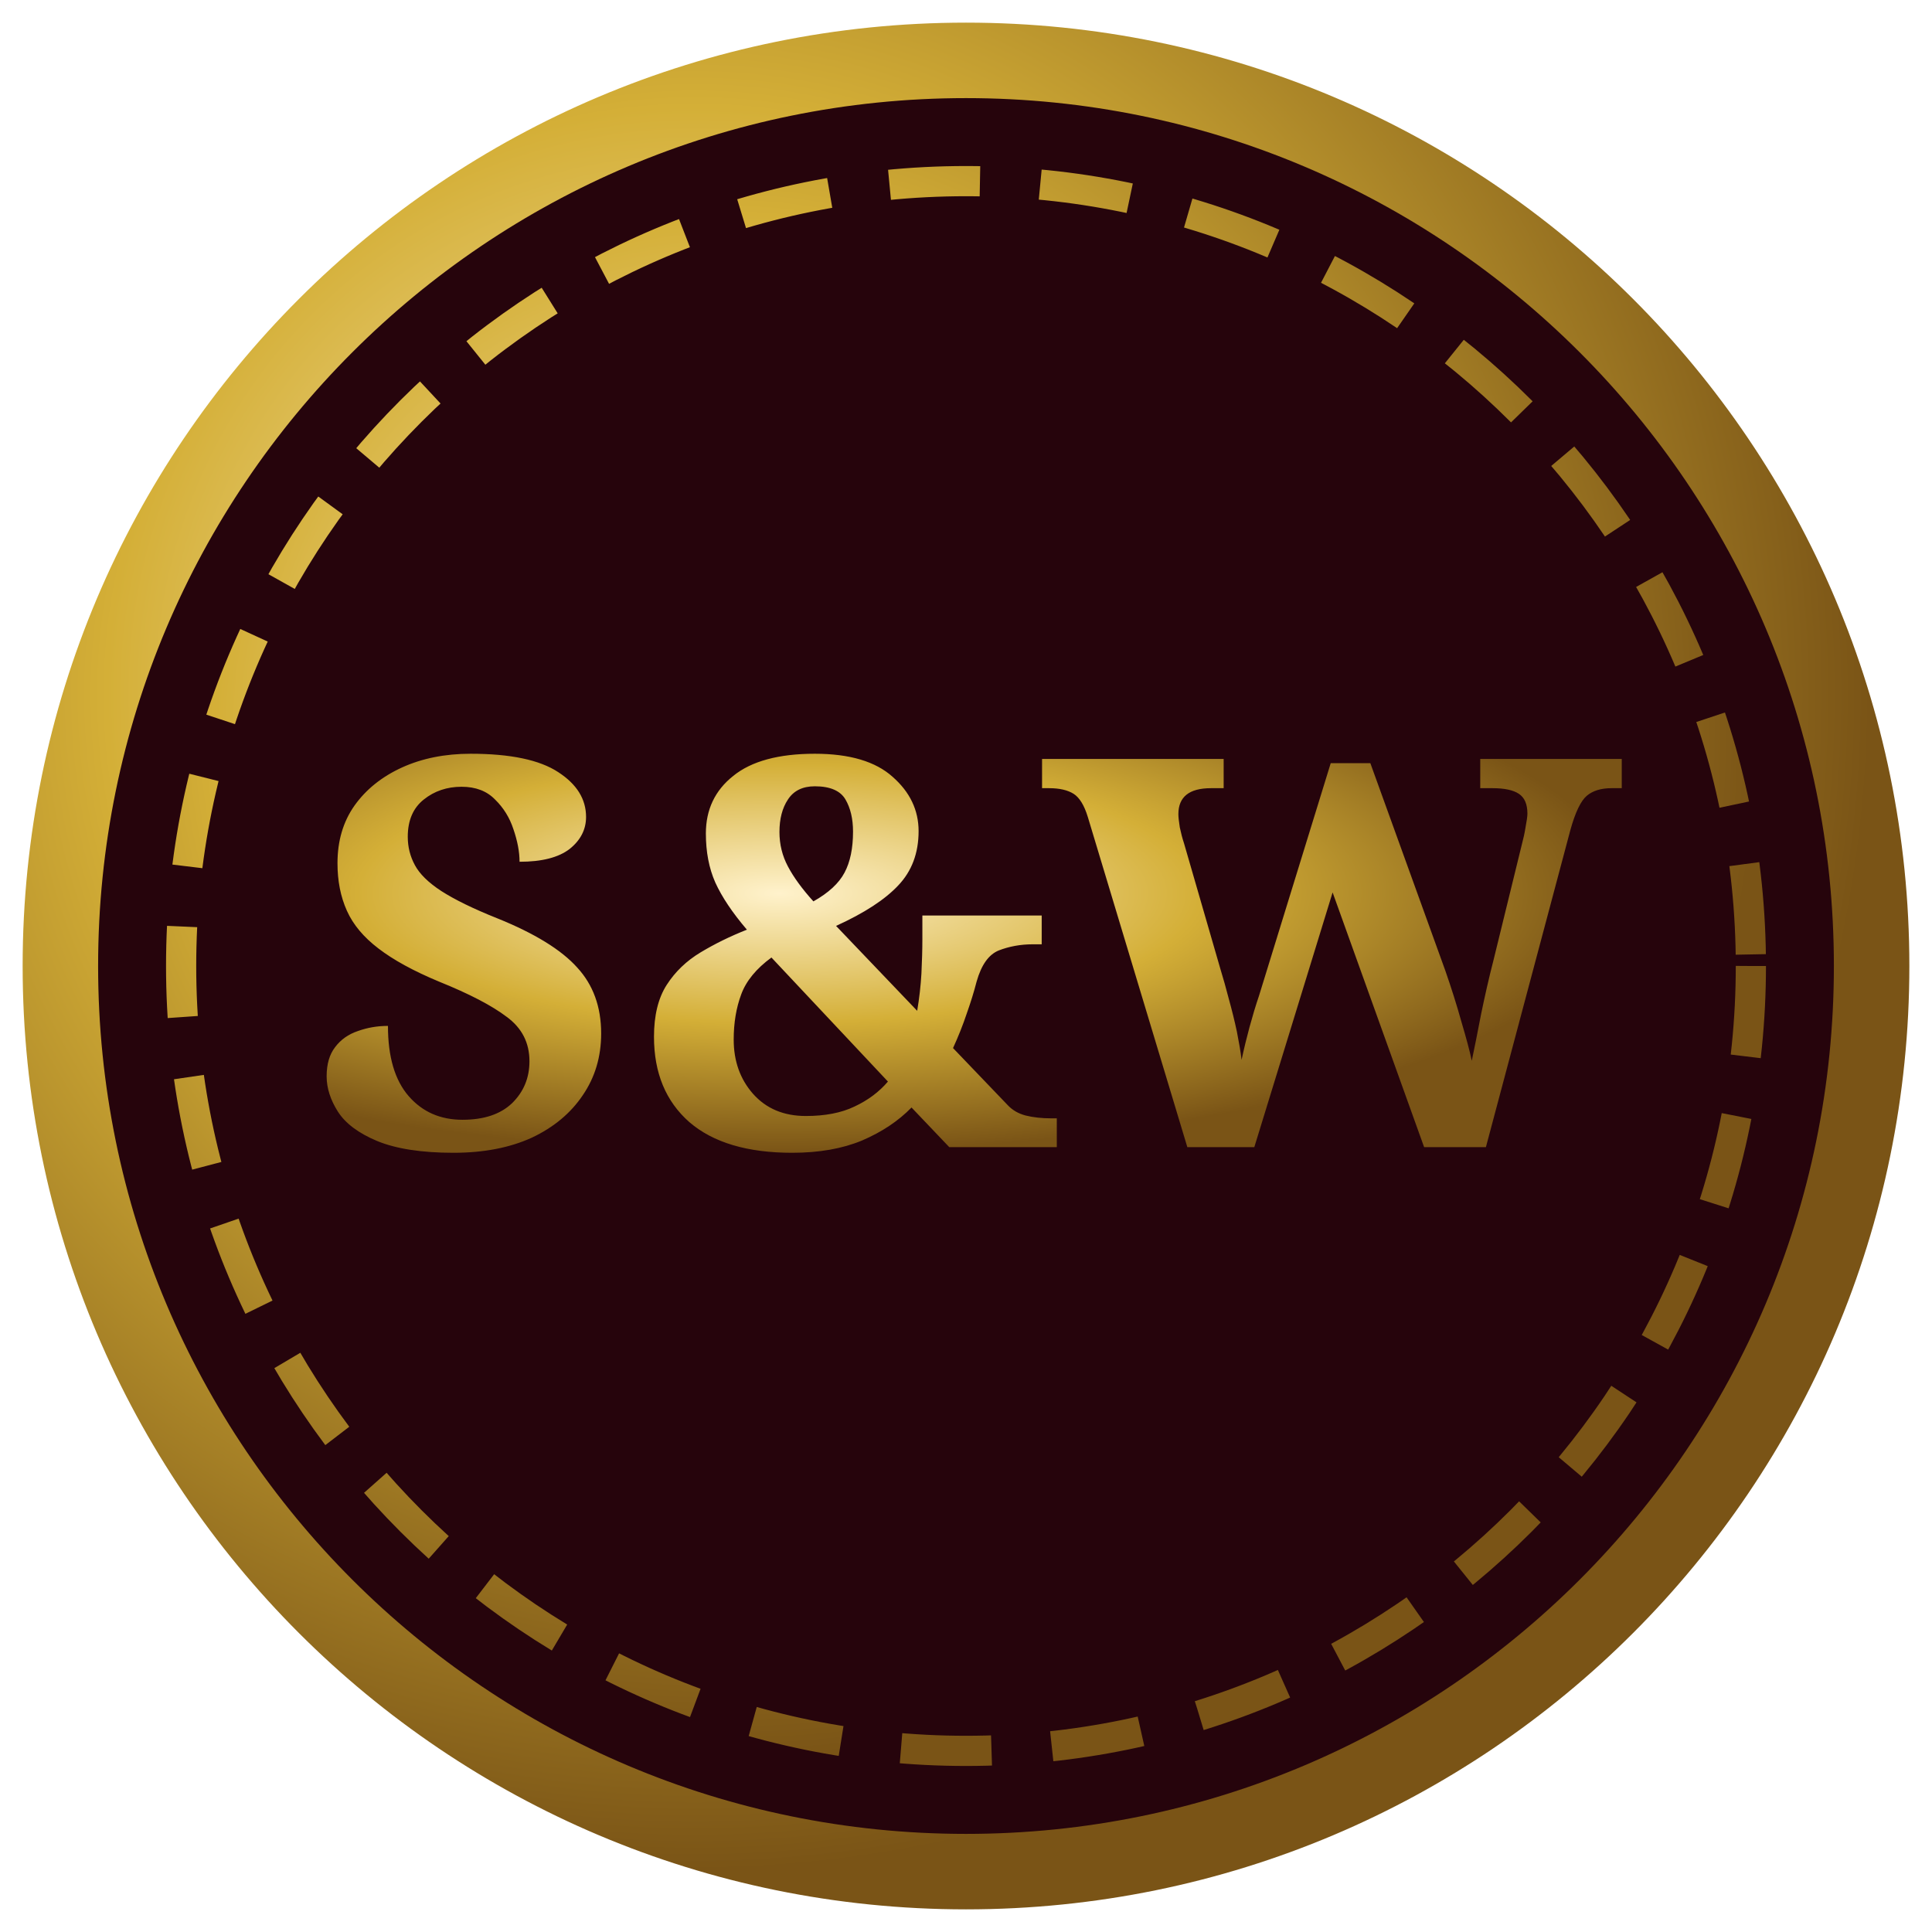
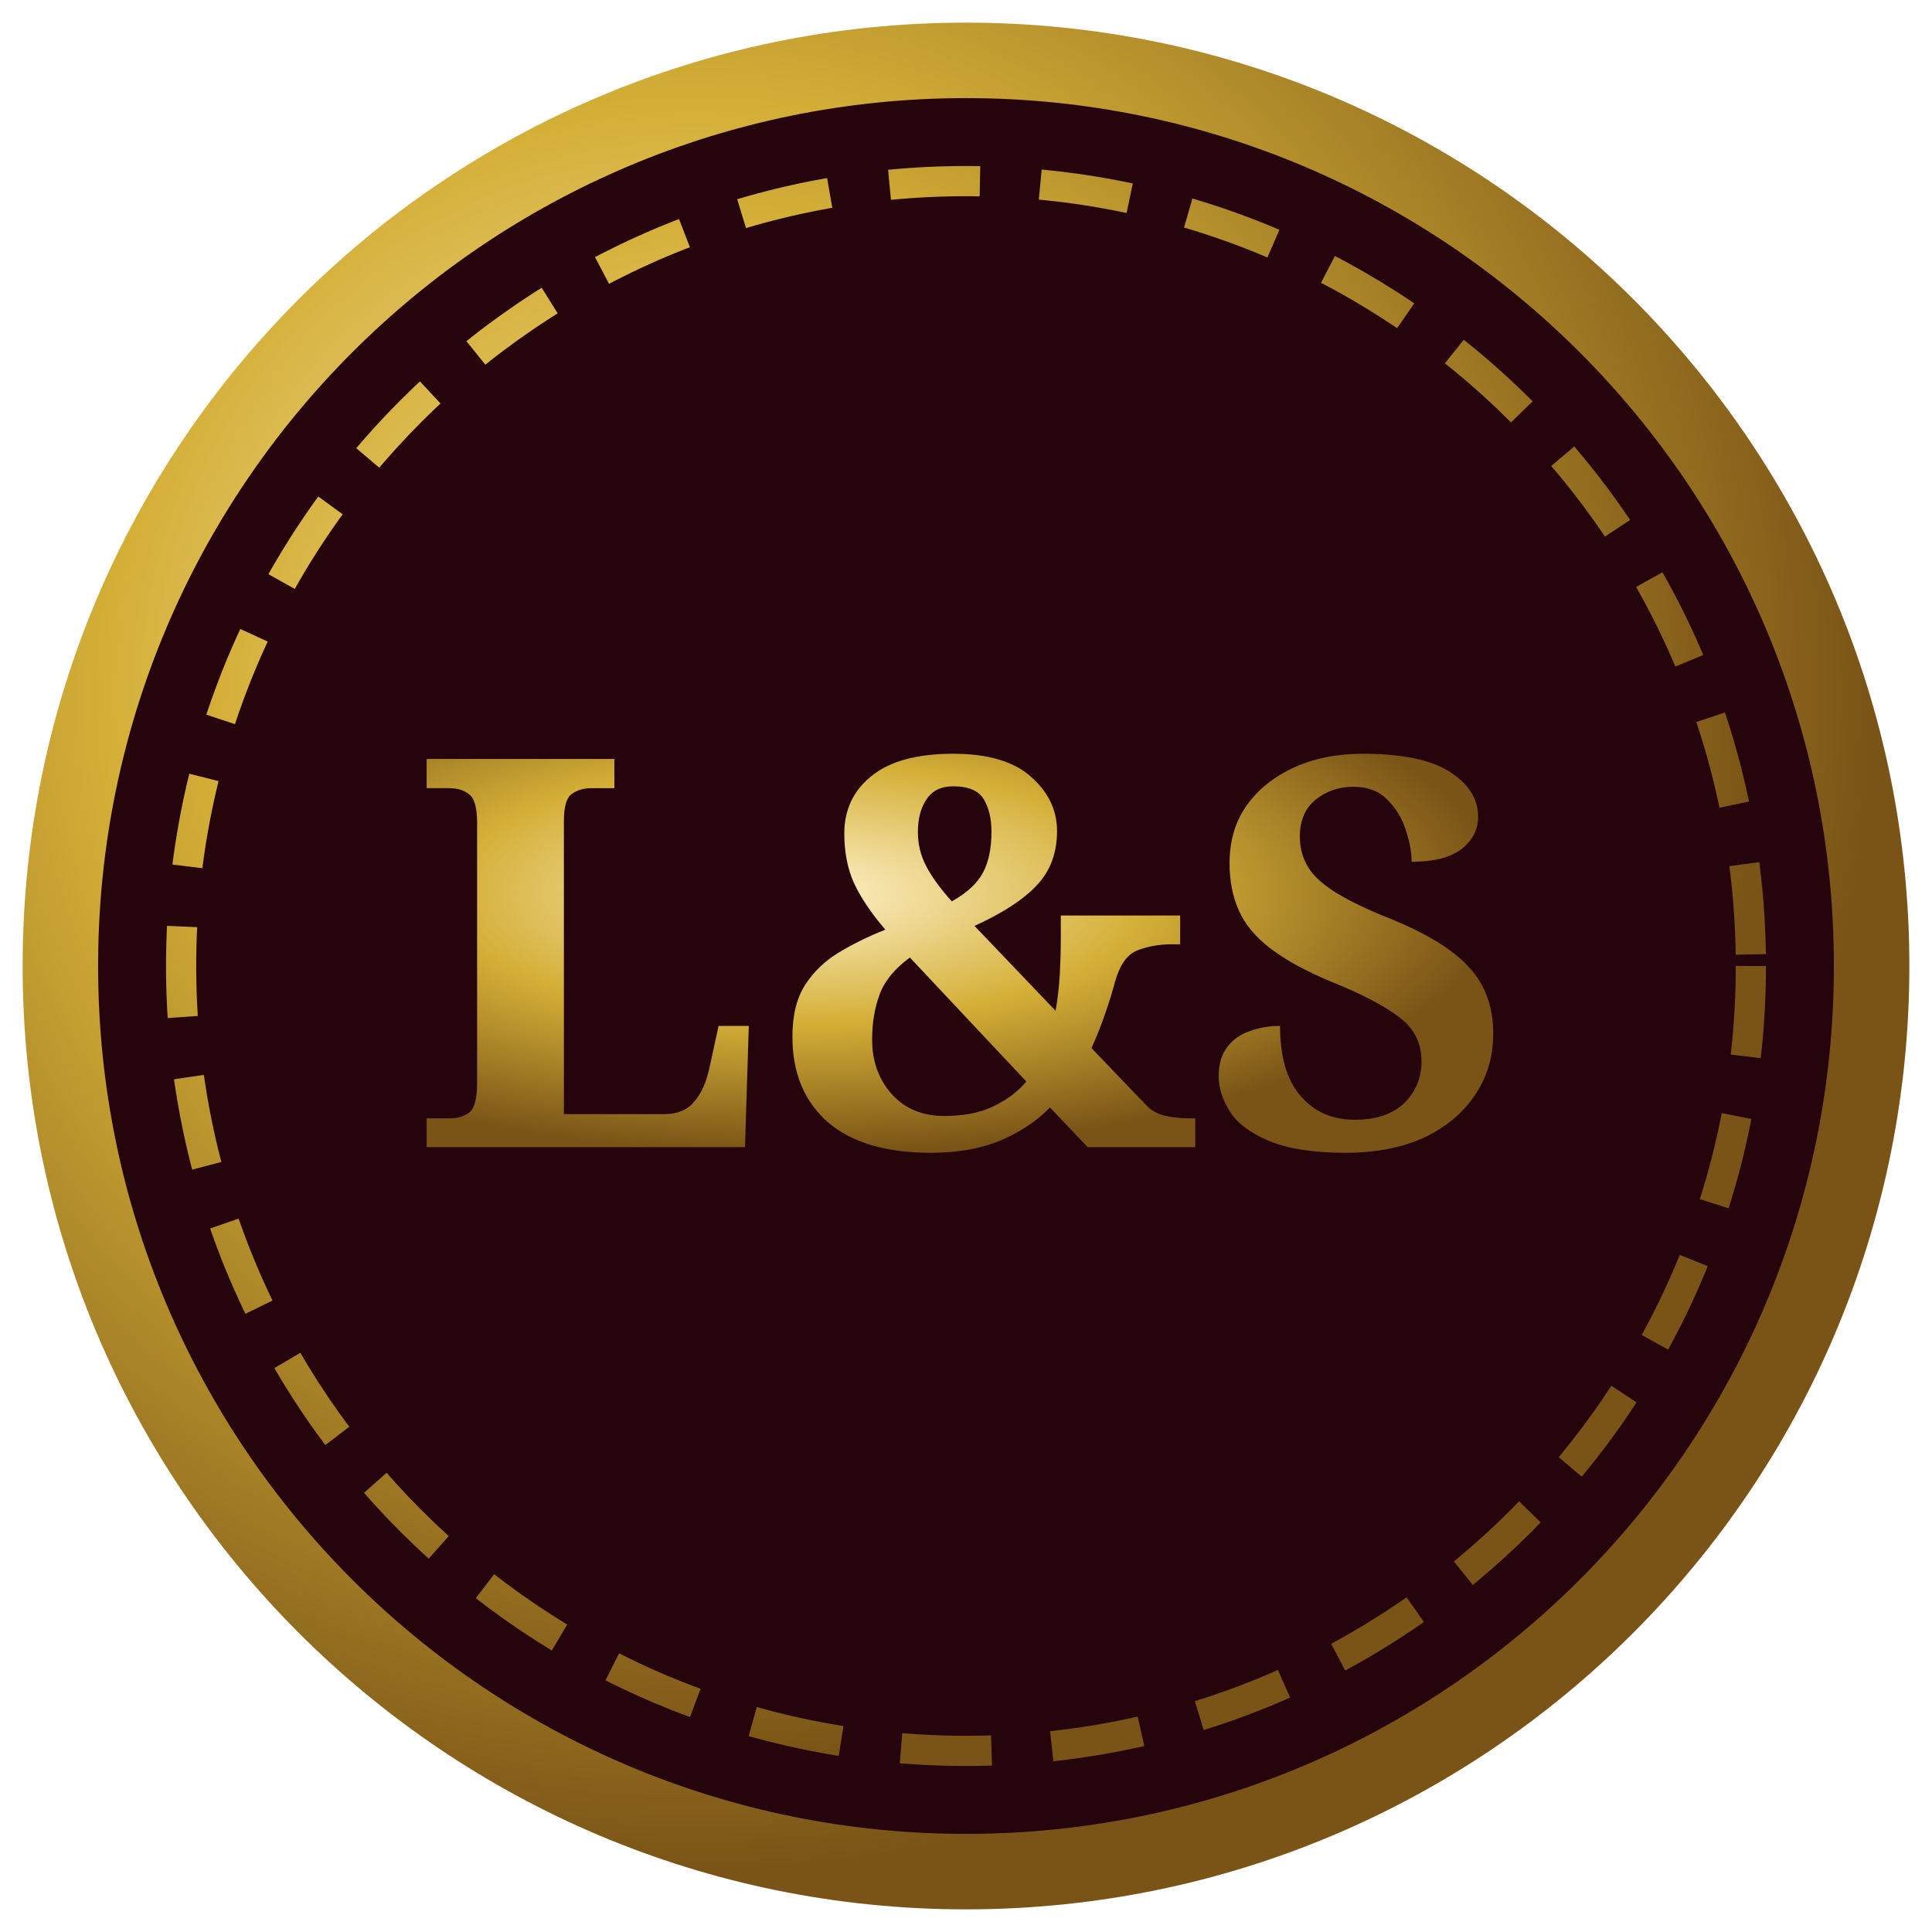
<svg xmlns="http://www.w3.org/2000/svg" viewBox="0 0 64 64">
  <defs>
    <radialGradient id="gold" cx="35%" cy="35%" r="65%">
      <stop offset="0%" stop-color="#fff2cc" />
      <stop offset="50%" stop-color="#d4af37" />
      <stop offset="100%" stop-color="#7a5416" />
    </radialGradient>
  </defs>
  <circle cx="32" cy="32" r="30" fill="#26040c" stroke="url(#gold)" stroke-width="2.5" />
  <circle cx="32" cy="32" r="26" fill="none" stroke="url(#gold)" stroke-width="1" stroke-dasharray="3,2" />
-   <text x="32" y="38" font-family="serif" font-size="18" font-weight="bold" fill="url(#gold)" text-anchor="middle">S&amp;W</text>
+   <text x="32" y="38" font-family="serif" font-size="18" font-weight="bold" fill="url(#gold)" text-anchor="middle">L&amp;S</text>
</svg>
